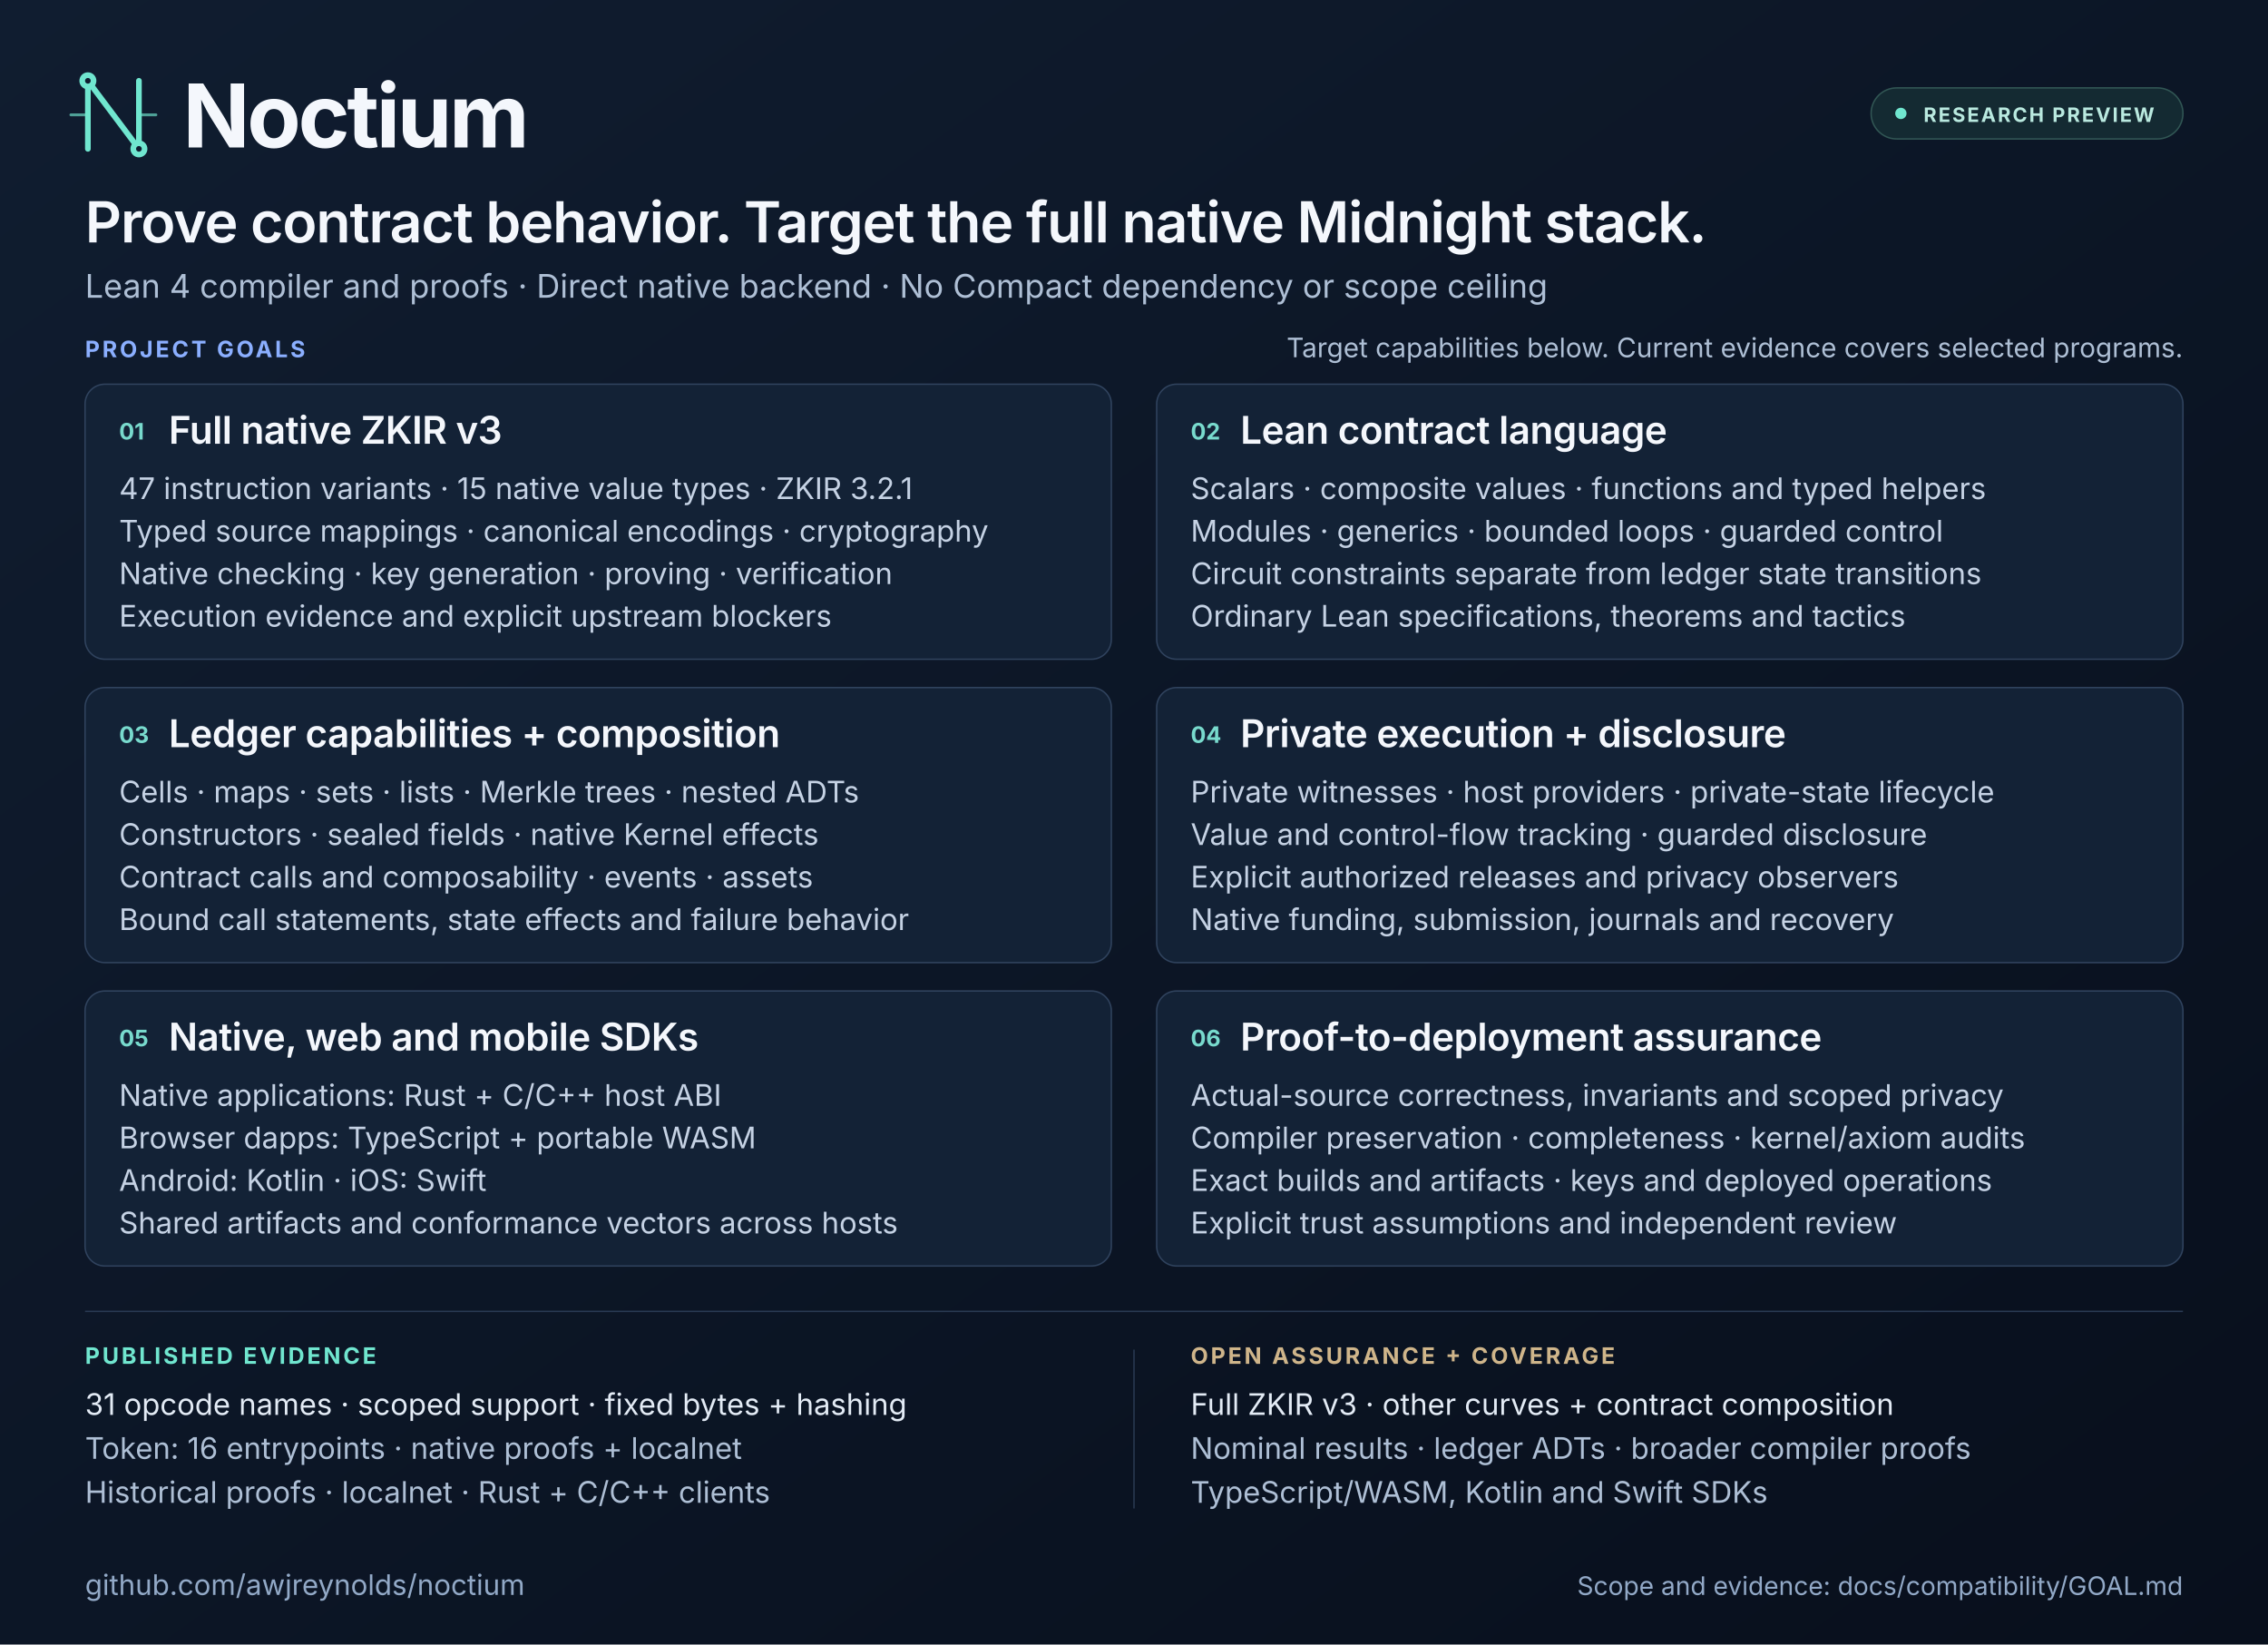
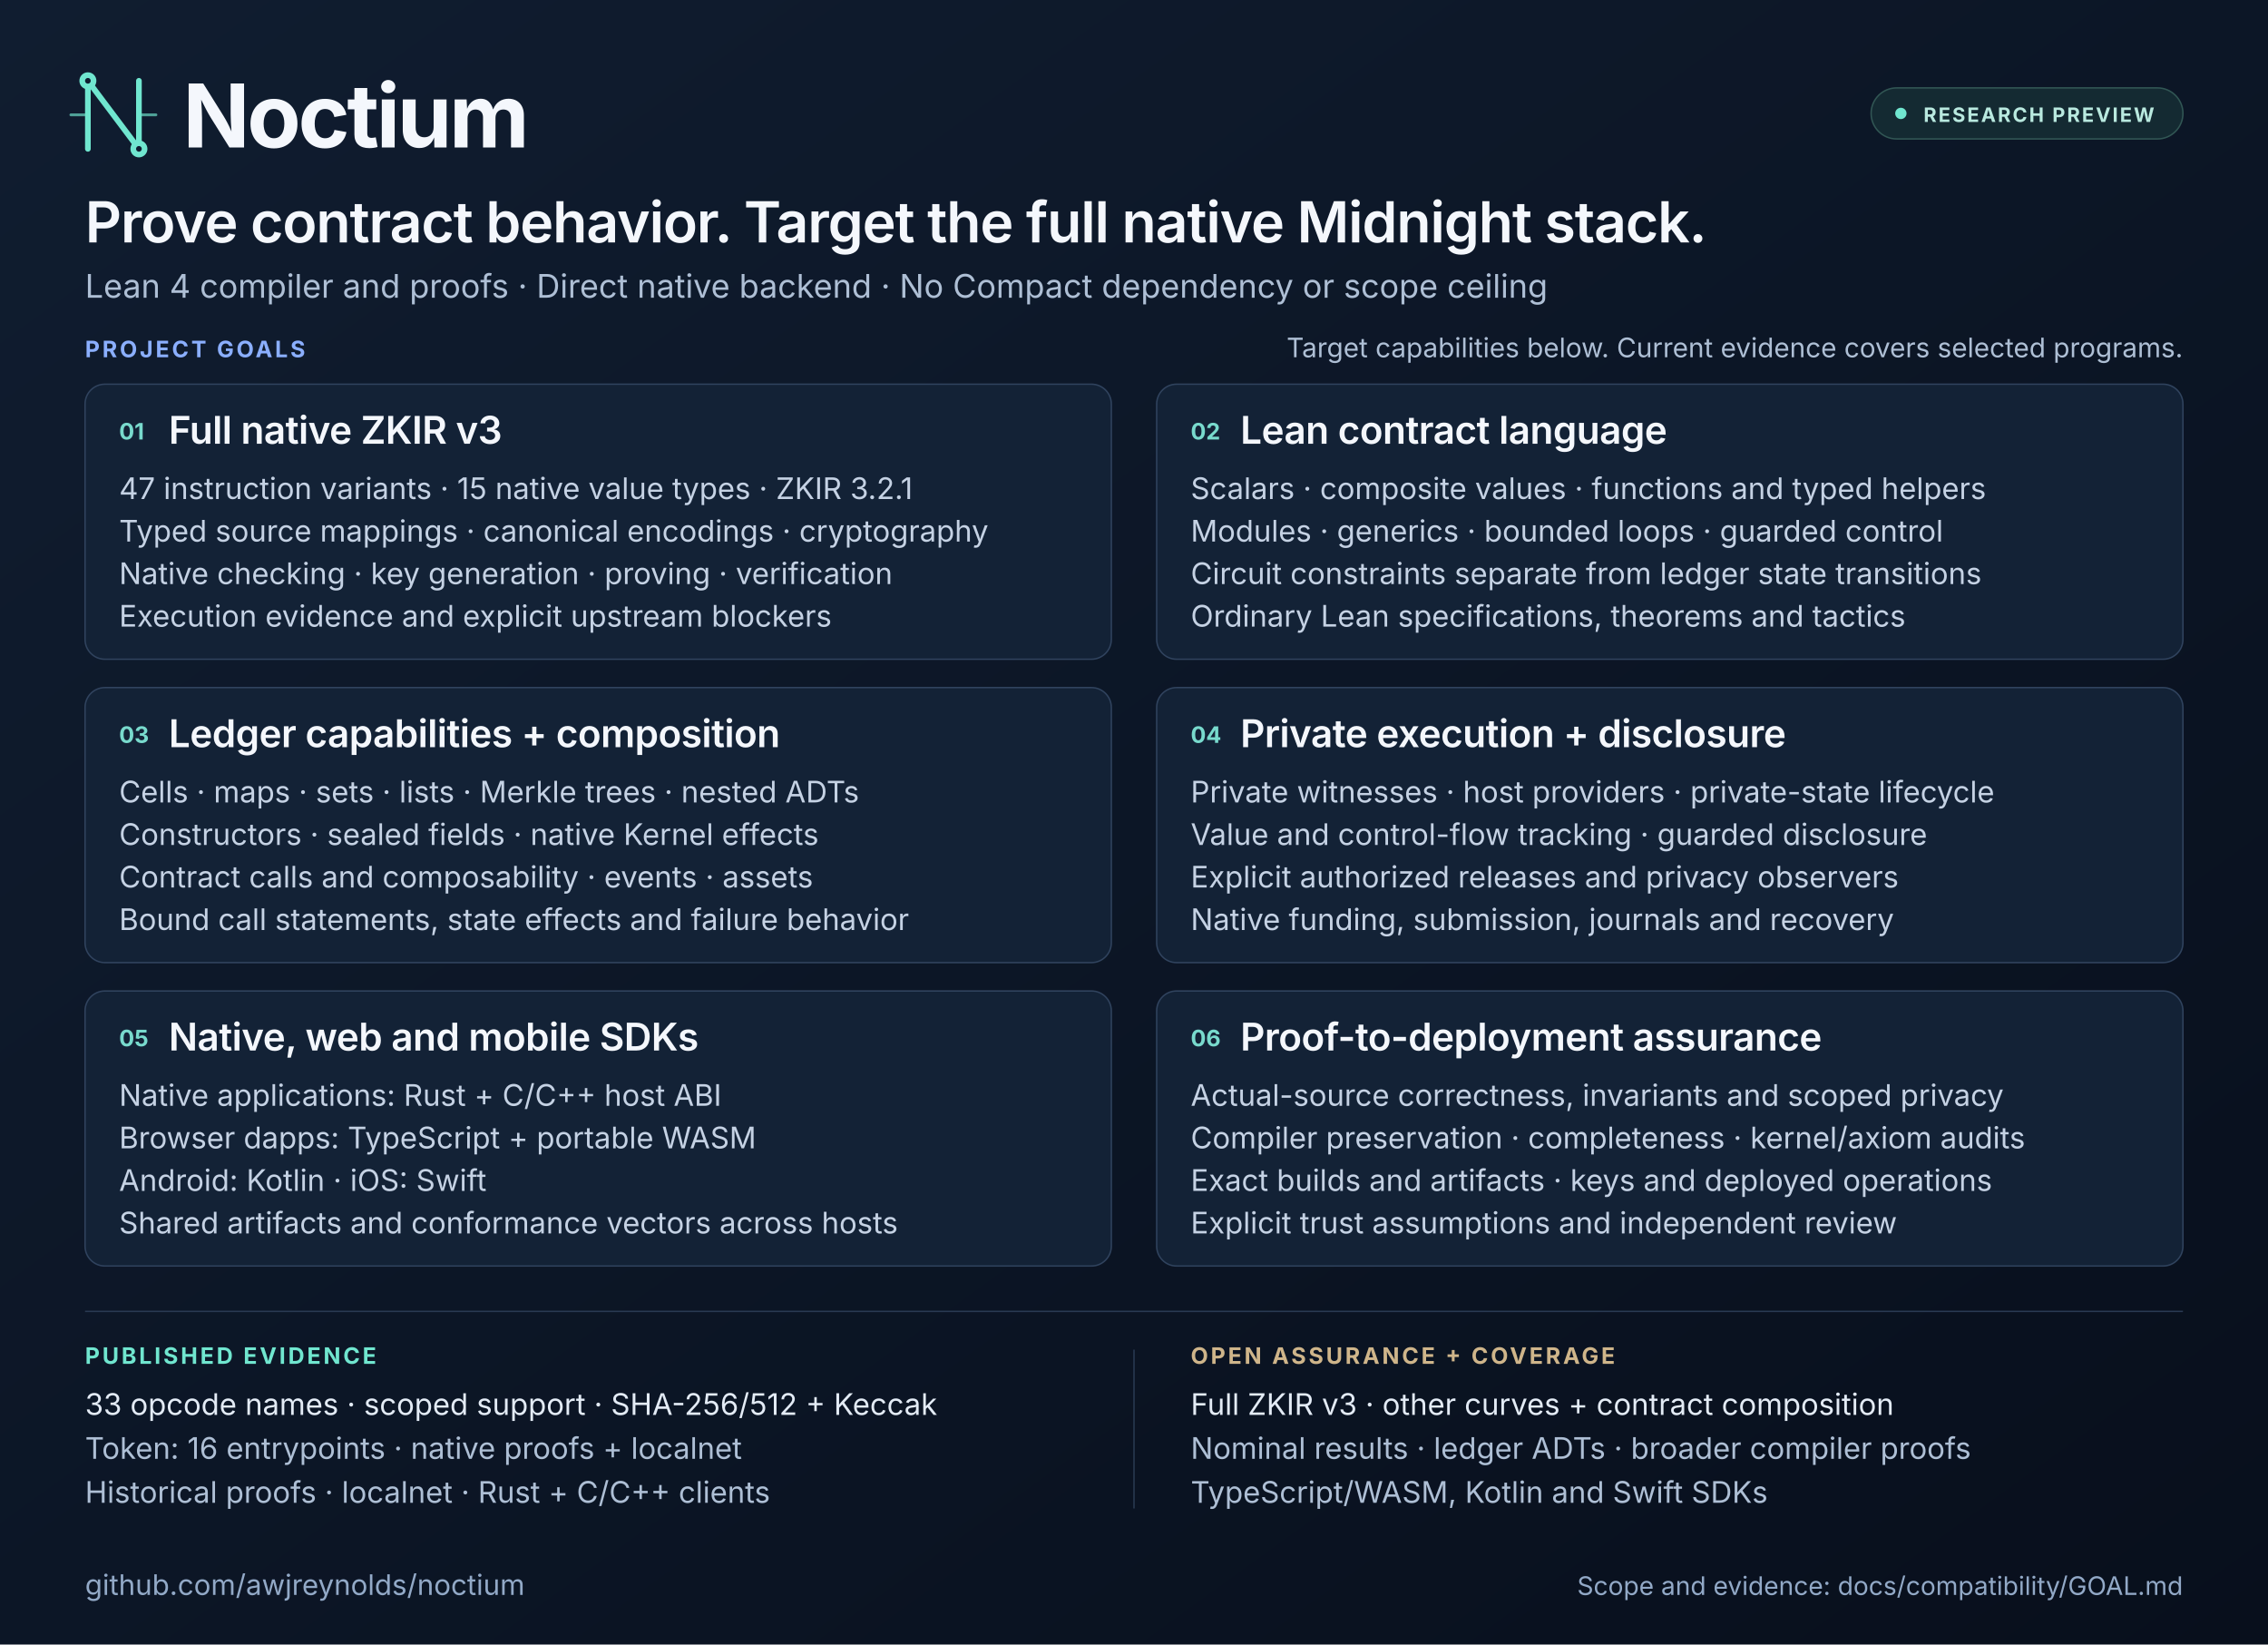
<svg xmlns="http://www.w3.org/2000/svg" width="1600" height="1160" viewBox="0 0 1600 1160" role="img" aria-labelledby="title description">
  <defs>
    <linearGradient id="background" x1="0" y1="0" x2="1" y2="1">
      <stop offset="0" stop-color="#101D30" />
      <stop offset="1" stop-color="#080F1C" />
    </linearGradient>
    <linearGradient id="accent" x1="0" y1="0" x2="1" y2="0">
      <stop offset="0" stop-color="#70E6CF" />
      <stop offset="1" stop-color="#8BAFFF" />
    </linearGradient>
  </defs>
  <rect width="1600" height="1160" fill="url(#background)" />
  <path d="M0 2H1600" stroke="url(#accent)" stroke-width="4" />
  <g stroke="#70E6CF" stroke-width="4" fill="none" stroke-linecap="round" stroke-linejoin="round">
    <path d="M62 105V57L98 105V57" />
    <path d="M50 81H62M98 81H110" stroke-width="2" opacity="0.65" />
    <circle cx="62" cy="57" r="4" fill="#101D30" />
    <circle cx="98" cy="105" r="4" fill="#101D30" />
  </g>
  <g font-family="Inter, Arial, Helvetica, sans-serif">
    <text x="129" y="104" fill="#F4F7FC" font-size="62" font-weight="700" letter-spacing="-2">Noctium</text>
    <rect x="1320" y="62" width="220" height="36" rx="18" fill="#142A32" stroke="#315654" />
    <circle cx="1341" cy="80" r="4" fill="#70E6CF" />
    <text x="1357" y="86" fill="#B9E9DF" font-size="14" font-weight="700" letter-spacing="1.3">RESEARCH PREVIEW</text>
    <text x="60" y="171" fill="#F4F7FC" font-size="40" font-weight="600" letter-spacing="-0.7">Prove contract behavior. Target the full native Midnight stack.</text>
    <text x="60" y="210" fill="#AEBFD5" font-size="23">Lean 4 compiler and proofs · Direct native backend · No Compact dependency or scope ceiling</text>
    <text x="60" y="252" fill="#8BAFFF" font-size="16" font-weight="700" letter-spacing="1.8">PROJECT GOALS</text>
    <text x="1540" y="252" fill="#AEBFD5" font-size="19" text-anchor="end">Target capabilities below. Current evidence covers selected programs.</text>
    <g fill="#132236" stroke="#30435E">
      <rect x="60" y="271" width="724" height="194" rx="14" />
      <rect x="816" y="271" width="724" height="194" rx="14" />
      <rect x="60" y="485" width="724" height="194" rx="14" />
      <rect x="816" y="485" width="724" height="194" rx="14" />
      <rect x="60" y="699" width="724" height="194" rx="14" />
      <rect x="816" y="699" width="724" height="194" rx="14" />
    </g>
    <g fill="#78DACD" font-size="16" font-weight="700">
      <text x="84" y="310">01</text>
      <text x="840" y="310">02</text>
      <text x="84" y="524">03</text>
      <text x="840" y="524">04</text>
      <text x="84" y="738">05</text>
      <text x="840" y="738">06</text>
    </g>
    <g fill="#F4F7FC" font-size="27" font-weight="600" letter-spacing="-0.3">
      <text x="119" y="313">Full native ZKIR v3</text>
      <text x="875" y="313">Lean contract language</text>
      <text x="119" y="527">Ledger capabilities + composition</text>
      <text x="875" y="527">Private execution + disclosure</text>
      <text x="119" y="741">Native, web and mobile SDKs</text>
      <text x="875" y="741">Proof-to-deployment assurance</text>
    </g>
    <g fill="#C5D2E4" font-size="21">
      <text x="84" y="352">47 instruction variants · 15 native value types · ZKIR 3.2.1</text>
      <text x="84" y="382">Typed source mappings · canonical encodings · cryptography</text>
      <text x="84" y="412">Native checking · key generation · proving · verification</text>
      <text x="84" y="442">Execution evidence and explicit upstream blockers</text>
      <text x="840" y="352">Scalars · composite values · functions and typed helpers</text>
      <text x="840" y="382">Modules · generics · bounded loops · guarded control</text>
      <text x="840" y="412">Circuit constraints separate from ledger state transitions</text>
      <text x="840" y="442">Ordinary Lean specifications, theorems and tactics</text>
      <text x="84" y="566">Cells · maps · sets · lists · Merkle trees · nested ADTs</text>
      <text x="84" y="596">Constructors · sealed fields · native Kernel effects</text>
      <text x="84" y="626">Contract calls and composability · events · assets</text>
      <text x="84" y="656">Bound call statements, state effects and failure behavior</text>
      <text x="840" y="566">Private witnesses · host providers · private-state lifecycle</text>
      <text x="840" y="596">Value and control-flow tracking · guarded disclosure</text>
      <text x="840" y="626">Explicit authorized releases and privacy observers</text>
      <text x="840" y="656">Native funding, submission, journals and recovery</text>
      <text x="84" y="780">Native applications: Rust + C/C++ host ABI</text>
      <text x="84" y="810">Browser dapps: TypeScript + portable WASM</text>
      <text x="84" y="840">Android: Kotlin · iOS: Swift</text>
      <text x="84" y="870">Shared artifacts and conformance vectors across hosts</text>
      <text x="840" y="780">Actual-source correctness, invariants and scoped privacy</text>
      <text x="840" y="810">Compiler preservation · completeness · kernel/axiom audits</text>
      <text x="840" y="840">Exact builds and artifacts · keys and deployed operations</text>
      <text x="840" y="870">Explicit trust assumptions and independent review</text>
    </g>
    <path d="M60 925H1540" stroke="#293A52" />
    <text x="60" y="962" fill="#70E6CF" font-size="16" font-weight="700" letter-spacing="1.8">PUBLISHED EVIDENCE</text>
-     <text x="60" y="998" fill="#E3EBF5" font-size="21">31 opcode names · scoped support · fixed bytes + hashing</text>
+     <text x="60" y="998" fill="#E3EBF5" font-size="21">33 opcode names · scoped support · SHA-256/512 + Keccak</text>
    <text x="60" y="1029" fill="#AEBFD5" font-size="21">Token: 16 entrypoints · native proofs + localnet</text>
    <text x="60" y="1060" fill="#AEBFD5" font-size="21">Historical proofs · localnet · Rust + C/C++ clients</text>
    <path d="M800 952V1064" stroke="#293A52" />
    <text x="840" y="962" fill="#CFB58A" font-size="16" font-weight="700" letter-spacing="1.8">OPEN ASSURANCE + COVERAGE</text>
    <text x="840" y="998" fill="#E3EBF5" font-size="21">Full ZKIR v3 · other curves + contract composition</text>
    <text x="840" y="1029" fill="#AEBFD5" font-size="21">Nominal results · ledger ADTs · broader compiler proofs</text>
    <text x="840" y="1060" fill="#AEBFD5" font-size="21">TypeScript/WASM, Kotlin and Swift SDKs</text>
    <text x="60" y="1125" fill="#92A9C7" font-size="20">github.com/awjreynolds/noctium</text>
    <text x="1540" y="1125" fill="#92A9C7" font-size="18" text-anchor="end">Scope and evidence: docs/compatibility/GOAL.md</text>
  </g>
</svg>
